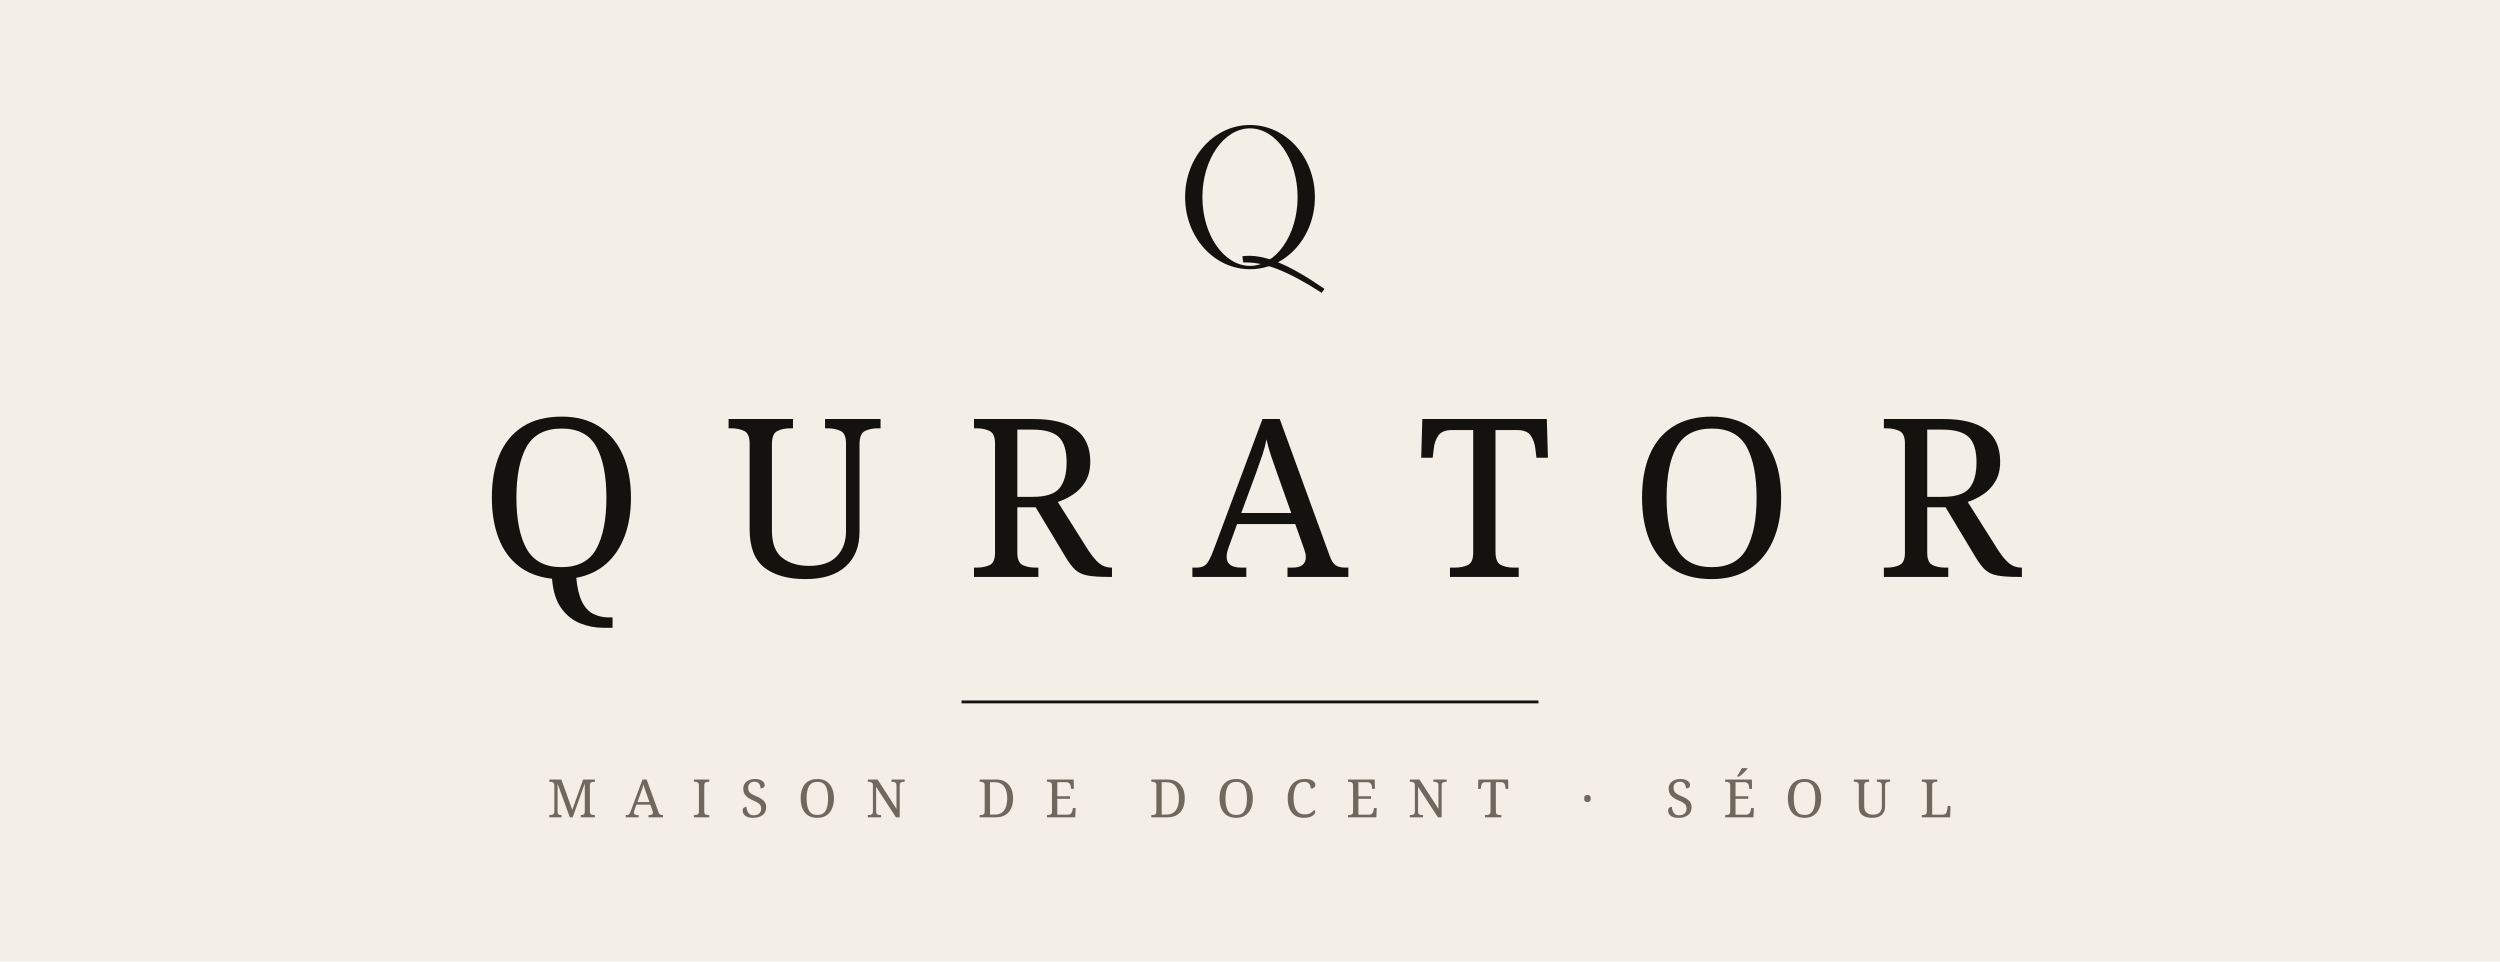
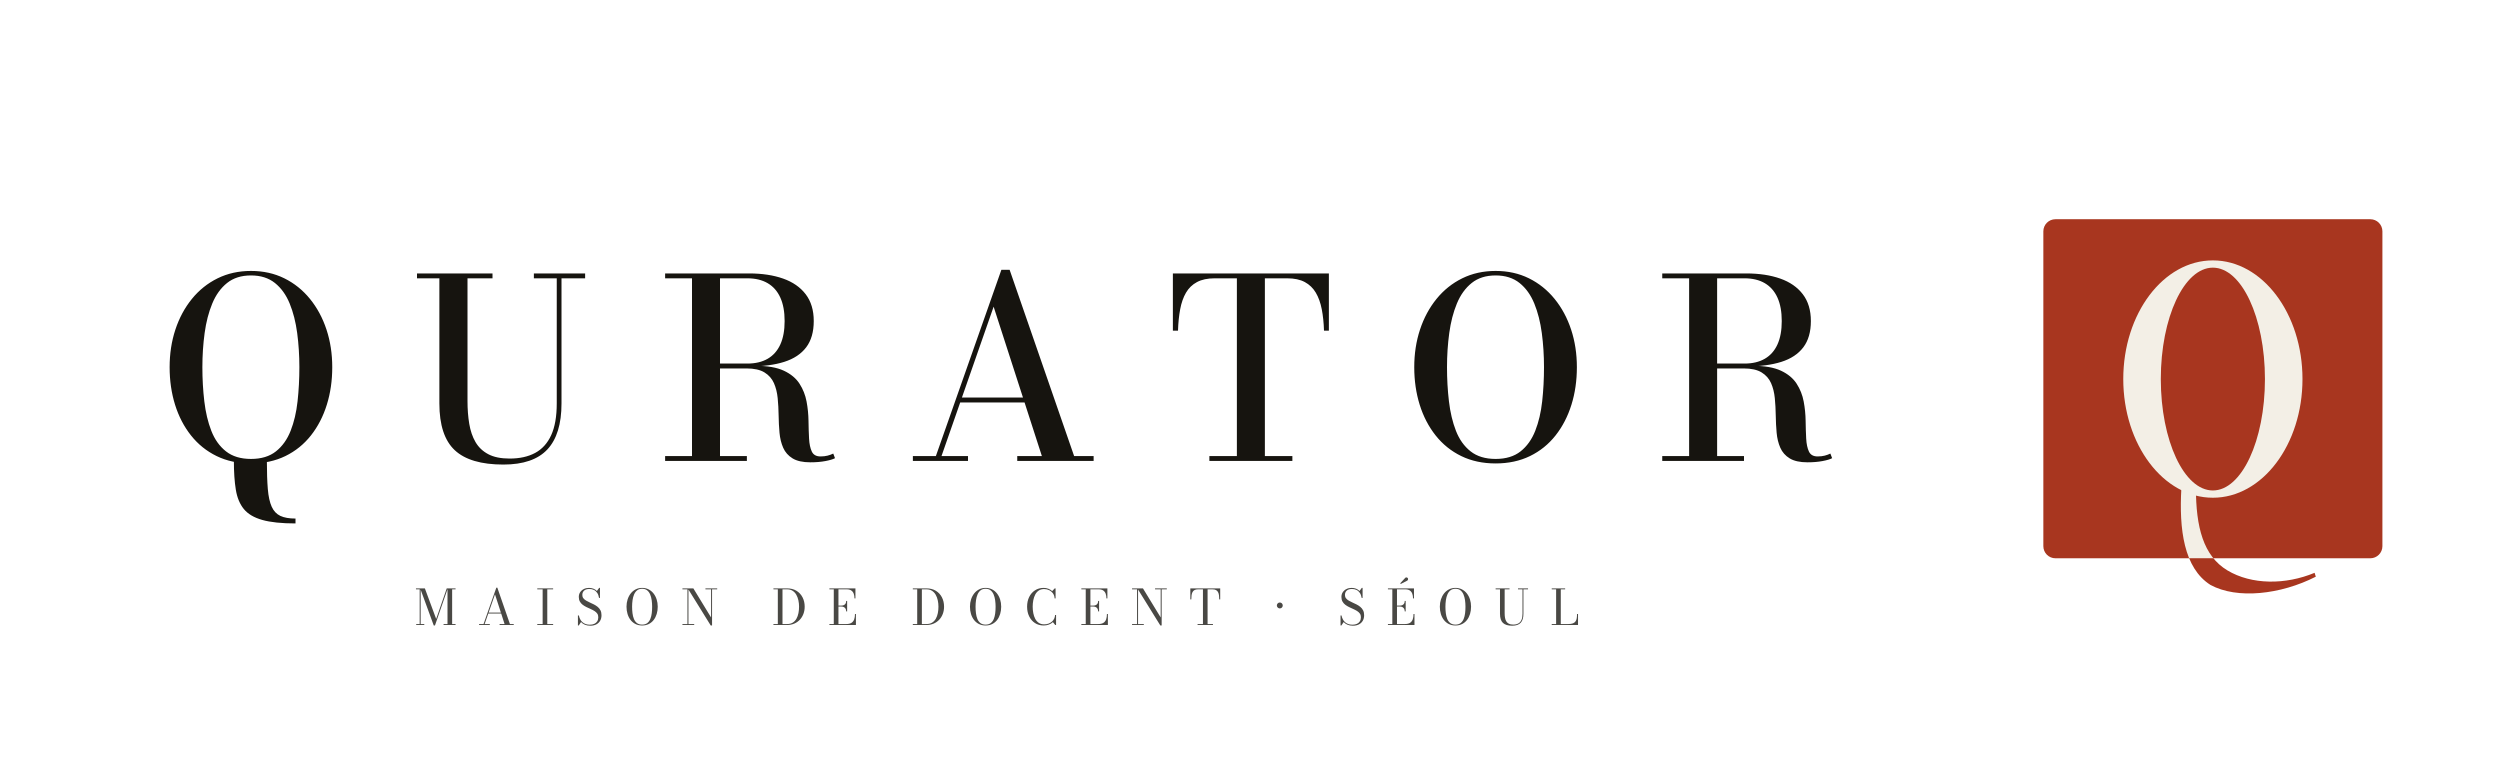
- <svg xmlns="http://www.w3.org/2000/svg" viewBox="0 0 520 200">
-   <rect width="520" height="200" fill="#F3EFE6" />
-   <g transform="translate(240 22) scale(1)">
-     <path fill="#14120F" fill-rule="evenodd" d="M20 4C12.5 4 6.5 10.7 6.5 19S12.5 34 20 34 33.5 27.3 33.5 19 27.5 4 20 4Zm0 .7c-5.4 0-9.9 6.4-9.9 14.3S14.6 33.3 20 33.3 29.9 26.9 29.9 19 25.4 4.7 20 4.7Z" />
-     <path fill="#14120F" d="M18.4 31.3c4.3-.6 9.6 1.6 17.1 6.8l-.6.8c-7-4.5-12-6.5-16.3-6.3Z" />
+ <svg xmlns="http://www.w3.org/2000/svg" viewBox="0 0 640 200" width="640" height="200">
+   <g transform="translate(40,118)">
+     <path d="M35.648 16.0Q30.304 16.0 27.136 15.104Q23.968 14.208 22.416 12.304Q20.864 10.4 20.368 7.344Q19.872 4.288 19.872 -0.032Q22.016 0.288 24.112 0.288Q26.208 0.288 28.32 -0.032Q28.32 4.32 28.56 7.184Q28.8 10.048 29.552 11.712Q30.304 13.376 31.76 14.064Q33.216 14.752 35.648 14.752ZM24.256 0.64Q19.328 0.64 15.456 -1.248Q11.584 -3.136 8.896 -6.528Q6.208 -9.92 4.816 -14.384Q3.424 -18.848 3.424 -24.0Q3.424 -29.152 4.896 -33.616Q6.368 -38.08 9.12 -41.472Q11.872 -44.864 15.712 -46.752Q19.552 -48.64 24.256 -48.64Q28.96 -48.64 32.784 -46.752Q36.608 -44.864 39.36 -41.472Q42.112 -38.08 43.584 -33.616Q45.056 -29.152 45.056 -24.0Q45.056 -18.848 43.664 -14.384Q42.272 -9.92 39.6 -6.528Q36.928 -3.136 33.056 -1.248Q29.184 0.64 24.256 0.64ZM24.256 -0.512Q28.192 -0.512 30.64 -2.448Q33.088 -4.384 34.4 -7.712Q35.712 -11.04 36.176 -15.264Q36.64 -19.488 36.64 -24.0Q36.64 -28.512 36.08 -32.736Q35.52 -36.96 34.16 -40.288Q32.8 -43.616 30.384 -45.552Q27.968 -47.488 24.256 -47.488Q20.544 -47.488 18.128 -45.552Q15.712 -43.616 14.336 -40.288Q12.96 -36.96 12.384 -32.736Q11.808 -28.512 11.808 -24.0Q11.808 -19.488 12.304 -15.264Q12.8 -11.04 14.096 -7.712Q15.392 -4.384 17.856 -2.448Q20.32 -0.512 24.256 -0.512ZM109.792 -48.0V-46.752H103.744V-14.72Q103.744 -6.816 100.128 -2.944Q96.512 0.928 88.864 0.928Q80.352 0.928 76.416 -2.752Q72.48 -6.432 72.48 -14.72V-46.752H66.752V-48.0H86.08V-46.752H79.68V-15.36Q79.68 -12.192 80.128 -9.504Q80.576 -6.816 81.728 -4.832Q82.88 -2.848 84.992 -1.728Q87.104 -0.608 90.464 -0.608Q94.304 -0.608 96.992 -2.048Q99.68 -3.488 101.104 -6.592Q102.528 -9.696 102.528 -14.72V-46.752H96.672V-48.0ZM141.824 -24.192V-24.928H151.328Q154.4 -24.928 156.528 -26.16Q158.656 -27.392 159.76 -29.808Q160.864 -32.224 160.864 -35.808Q160.864 -39.392 159.76 -41.824Q158.656 -44.256 156.528 -45.504Q154.4 -46.752 151.328 -46.752H130.272V-48.0H151.776Q156.736 -48.0 160.464 -46.688Q164.192 -45.376 166.256 -42.672Q168.32 -39.968 168.32 -35.808Q168.32 -31.648 166.384 -29.088Q164.448 -26.528 160.752 -25.36Q157.056 -24.192 151.776 -24.192ZM130.272 0.0V-1.248H151.2V0.0ZM137.152 -0.672V-47.2H144.32V-0.672ZM167.456 0.352Q164.544 0.352 162.896 -0.656Q161.248 -1.664 160.496 -3.376Q159.744 -5.088 159.552 -7.232Q159.36 -9.376 159.328 -11.648Q159.296 -13.92 159.088 -16.064Q158.88 -18.208 158.128 -19.92Q157.376 -21.632 155.712 -22.656Q154.048 -23.68 151.104 -23.68H141.824V-24.352H153.44Q157.984 -24.352 160.656 -23.104Q163.328 -21.856 164.672 -19.776Q166.016 -17.696 166.48 -15.216Q166.944 -12.736 166.976 -10.272Q167.008 -7.808 167.12 -5.728Q167.232 -3.648 167.824 -2.4Q168.416 -1.152 170.048 -1.152Q171.072 -1.152 171.872 -1.36Q172.672 -1.568 173.312 -1.888L173.76 -0.704Q172.992 -0.288 171.296 0.032Q169.6 0.352 167.456 0.352ZM205.472 -14.976V-16.224H225.92V-14.976ZM218.464 -48.928 234.976 -1.248H239.968V0.0H220.416V-1.248H226.72L214.368 -39.488L201.024 -1.248H207.808V0.0H193.696V-1.248H199.584L216.352 -48.928ZM269.6 0.0V-1.248H276.64V-46.752H270.944Q268.224 -46.752 266.432 -45.792Q264.64 -44.832 263.616 -43.072Q262.592 -41.312 262.128 -38.848Q261.664 -36.384 261.568 -33.344H260.256V-48.0H300.192V-33.344H298.944Q298.848 -36.384 298.368 -38.848Q297.888 -41.312 296.848 -43.072Q295.808 -44.832 294.032 -45.792Q292.256 -46.752 289.504 -46.752H283.808V-1.248H290.848V0.0ZM342.88 0.64Q337.952 0.64 334.08 -1.248Q330.208 -3.136 327.52 -6.528Q324.832 -9.92 323.44 -14.384Q322.048 -18.848 322.048 -24.0Q322.048 -29.152 323.52 -33.616Q324.992 -38.08 327.744 -41.472Q330.496 -44.864 334.336 -46.752Q338.176 -48.64 342.88 -48.64Q347.584 -48.64 351.408 -46.752Q355.232 -44.864 357.984 -41.472Q360.736 -38.08 362.208 -33.616Q363.68 -29.152 363.68 -24.0Q363.68 -18.848 362.288 -14.384Q360.896 -9.92 358.224 -6.528Q355.552 -3.136 351.68 -1.248Q347.808 0.64 342.88 0.64ZM342.88 -0.512Q346.816 -0.512 349.264 -2.448Q351.712 -4.384 353.024 -7.712Q354.336 -11.04 354.8 -15.264Q355.264 -19.488 355.264 -24.0Q355.264 -28.512 354.704 -32.736Q354.144 -36.96 352.784 -40.288Q351.424 -43.616 349.008 -45.552Q346.592 -47.488 342.88 -47.488Q339.168 -47.488 336.752 -45.552Q334.336 -43.616 332.96 -40.288Q331.584 -36.96 331.008 -32.736Q330.432 -28.512 330.432 -24.0Q330.432 -19.488 330.928 -15.264Q331.424 -11.04 332.72 -7.712Q334.016 -4.384 336.48 -2.448Q338.944 -0.512 342.88 -0.512ZM397.088 -24.192V-24.928H406.592Q409.664 -24.928 411.792 -26.16Q413.92 -27.392 415.024 -29.808Q416.128 -32.224 416.128 -35.808Q416.128 -39.392 415.024 -41.824Q413.92 -44.256 411.792 -45.504Q409.664 -46.752 406.592 -46.752H385.536V-48.0H407.04Q412.0 -48.0 415.728 -46.688Q419.456 -45.376 421.52 -42.672Q423.584 -39.968 423.584 -35.808Q423.584 -31.648 421.648 -29.088Q419.712 -26.528 416.016 -25.36Q412.32 -24.192 407.04 -24.192ZM385.536 0.0V-1.248H406.464V0.0ZM392.416 -0.672V-47.2H399.584V-0.672ZM422.72 0.352Q419.808 0.352 418.16 -0.656Q416.512 -1.664 415.76 -3.376Q415.008 -5.088 414.816 -7.232Q414.624 -9.376 414.592 -11.648Q414.56 -13.92 414.352 -16.064Q414.144 -18.208 413.392 -19.92Q412.64 -21.632 410.976 -22.656Q409.312 -23.68 406.368 -23.68H397.088V-24.352H408.704Q413.248 -24.352 415.92 -23.104Q418.592 -21.856 419.936 -19.776Q421.28 -17.696 421.744 -15.216Q422.208 -12.736 422.24 -10.272Q422.272 -7.808 422.384 -5.728Q422.496 -3.648 423.088 -2.4Q423.68 -1.152 425.312 -1.152Q426.336 -1.152 427.136 -1.36Q427.936 -1.568 428.576 -1.888L429.024 -0.704Q428.256 -0.288 426.56 0.032Q424.864 0.352 422.72 0.352Z" fill="#16140F" />
  </g>
-   <text x="260" y="120" text-anchor="middle" font-family="Bodoni Moda, Didot, 'Bodoni 72', serif" font-size="46" letter-spacing="17" fill="#14120F">QURATOR</text>
-   <line x1="200" y1="146" x2="320" y2="146" stroke="#14120F" stroke-width=".6" />
-   <text x="260" y="170" text-anchor="middle" font-family="Bodoni Moda, Didot, serif" font-size="11" letter-spacing="6" fill="#6F685C">MAISON DE DOCENT · SÉOUL</text>
+   <g transform="translate(106.098,160)">
+     <path d="M4.944 0.125 1.469 -9.375H2.669L5.562 -1.556L8.269 -9.375H8.531L5.25 0.125ZM1.594 -9.375V-0.244H2.519V0.0H0.45V-0.244H1.338V-9.131H0.388V-9.375ZM10.525 -9.375V-9.131H9.65V-0.244H10.525V0.0H7.456V-0.244H8.463V-9.375ZM18.856 -2.931V-3.175H22.906V-2.931ZM21.219 -9.556 24.444 -0.244H25.419V0.0H21.794V-0.244H23.075L20.619 -7.85L17.969 -0.244H19.294V0.0H16.544V-0.244H17.688L20.962 -9.556ZM31.444 0.0V-0.244H32.819V-9.131H31.444V-9.375H35.506V-9.131H34.006V-0.244H35.506V0.0ZM45.019 0.181Q44.212 0.181 43.625 -0.069Q43.037 -0.319 42.644 -0.756L42.062 0.125H41.85V-2.444H42.094Q42.194 -1.931 42.412 -1.5Q42.631 -1.069 42.978 -0.75Q43.325 -0.431 43.803 -0.253Q44.281 -0.075 44.906 -0.075Q45.569 -0.075 46.053 -0.3Q46.537 -0.525 46.8 -0.953Q47.062 -1.381 47.062 -2.0Q47.062 -2.55 46.794 -2.928Q46.525 -3.306 46.078 -3.584Q45.631 -3.863 45.1 -4.097Q44.569 -4.331 44.037 -4.588Q43.506 -4.844 43.059 -5.184Q42.612 -5.525 42.344 -6.009Q42.075 -6.494 42.075 -7.188Q42.075 -7.881 42.425 -8.4Q42.775 -8.919 43.366 -9.209Q43.956 -9.5 44.669 -9.5Q45.287 -9.5 45.806 -9.303Q46.325 -9.106 46.706 -8.706L47.287 -9.5H47.494V-6.931H47.256Q47.131 -7.713 46.787 -8.222Q46.444 -8.731 45.931 -8.978Q45.419 -9.225 44.787 -9.225Q43.894 -9.225 43.434 -8.803Q42.975 -8.381 42.975 -7.688Q42.975 -7.194 43.241 -6.85Q43.506 -6.506 43.944 -6.247Q44.381 -5.988 44.906 -5.756Q45.431 -5.525 45.956 -5.259Q46.481 -4.994 46.919 -4.631Q47.356 -4.269 47.622 -3.753Q47.887 -3.238 47.887 -2.5Q47.887 -1.688 47.537 -1.084Q47.188 -0.481 46.544 -0.15Q45.9 0.181 45.019 0.181ZM58.288 0.125Q57.337 0.125 56.594 -0.247Q55.85 -0.619 55.334 -1.281Q54.819 -1.944 54.553 -2.816Q54.288 -3.688 54.288 -4.688Q54.288 -5.688 54.572 -6.559Q54.856 -7.431 55.381 -8.094Q55.906 -8.756 56.644 -9.128Q57.381 -9.5 58.288 -9.5Q59.194 -9.5 59.928 -9.128Q60.663 -8.756 61.191 -8.094Q61.719 -7.431 62.0 -6.559Q62.281 -5.688 62.281 -4.688Q62.281 -3.688 62.016 -2.816Q61.75 -1.944 61.237 -1.281Q60.725 -0.619 59.981 -0.247Q59.237 0.125 58.288 0.125ZM58.288 -0.1Q59.106 -0.1 59.609 -0.491Q60.112 -0.881 60.384 -1.541Q60.656 -2.2 60.753 -3.019Q60.85 -3.838 60.85 -4.688Q60.85 -5.538 60.734 -6.356Q60.619 -7.175 60.337 -7.834Q60.056 -8.494 59.556 -8.884Q59.056 -9.275 58.288 -9.275Q57.519 -9.275 57.019 -8.884Q56.519 -8.494 56.234 -7.834Q55.95 -7.175 55.834 -6.356Q55.719 -5.538 55.719 -4.688Q55.719 -3.838 55.819 -3.019Q55.919 -2.2 56.188 -1.541Q56.456 -0.881 56.966 -0.491Q57.475 -0.1 58.288 -0.1ZM70.144 -9.375V-0.244H71.619V0.0H68.606V-0.244H69.888V-9.131H68.606V-9.375ZM77.506 -9.375V-9.131H76.188V0.125H75.85L69.963 -9.375H71.4L75.938 -1.931V-9.131H74.494V-9.375ZM95.4 -9.375Q96.794 -9.375 97.8 -8.759Q98.806 -8.144 99.353 -7.081Q99.9 -6.019 99.9 -4.688Q99.9 -3.688 99.575 -2.834Q99.25 -1.981 98.65 -1.344Q98.05 -0.706 97.225 -0.353Q96.4 0.0 95.4 0.0H91.9V-0.244H93.025V-9.131H91.9V-9.375ZM94.219 -0.244H95.4Q96.263 -0.244 96.85 -0.613Q97.438 -0.981 97.794 -1.613Q98.15 -2.244 98.306 -3.041Q98.463 -3.838 98.463 -4.688Q98.463 -5.538 98.287 -6.334Q98.112 -7.131 97.747 -7.763Q97.381 -8.394 96.8 -8.762Q96.219 -9.131 95.4 -9.131H94.219ZM106.225 0.0V-0.244H107.35V-9.131H106.225V-9.375H112.894V-6.812H112.65Q112.65 -7.481 112.459 -8.006Q112.269 -8.531 111.834 -8.831Q111.4 -9.131 110.669 -9.131H108.544V-0.244H110.538Q111.394 -0.244 111.881 -0.556Q112.369 -0.869 112.572 -1.444Q112.775 -2.019 112.775 -2.812H113.019V0.0ZM110.525 -3.481Q110.525 -3.9 110.366 -4.175Q110.206 -4.45 109.925 -4.588Q109.644 -4.725 109.288 -4.725H108.244V-4.969H109.288Q109.644 -4.969 109.925 -5.094Q110.206 -5.219 110.366 -5.481Q110.525 -5.744 110.525 -6.163H110.769V-3.481ZM131.081 -9.375Q132.475 -9.375 133.481 -8.759Q134.488 -8.144 135.034 -7.081Q135.581 -6.019 135.581 -4.688Q135.581 -3.688 135.256 -2.834Q134.931 -1.981 134.331 -1.344Q133.731 -0.706 132.906 -0.353Q132.081 0.0 131.081 0.0H127.581V-0.244H128.706V-9.131H127.581V-9.375ZM129.9 -0.244H131.081Q131.944 -0.244 132.531 -0.613Q133.119 -0.981 133.475 -1.613Q133.831 -2.244 133.988 -3.041Q134.144 -3.838 134.144 -4.688Q134.144 -5.538 133.969 -6.334Q133.794 -7.131 133.428 -7.763Q133.062 -8.394 132.481 -8.762Q131.9 -9.131 131.081 -9.131H129.9ZM146.213 0.125Q145.263 0.125 144.519 -0.247Q143.775 -0.619 143.259 -1.281Q142.744 -1.944 142.478 -2.816Q142.213 -3.688 142.213 -4.688Q142.213 -5.688 142.497 -6.559Q142.781 -7.431 143.306 -8.094Q143.831 -8.756 144.569 -9.128Q145.306 -9.5 146.213 -9.5Q147.119 -9.5 147.853 -9.128Q148.588 -8.756 149.116 -8.094Q149.644 -7.431 149.925 -6.559Q150.206 -5.688 150.206 -4.688Q150.206 -3.688 149.941 -2.816Q149.675 -1.944 149.163 -1.281Q148.65 -0.619 147.906 -0.247Q147.163 0.125 146.213 0.125ZM146.213 -0.1Q147.031 -0.1 147.534 -0.491Q148.038 -0.881 148.309 -1.541Q148.581 -2.2 148.678 -3.019Q148.775 -3.838 148.775 -4.688Q148.775 -5.538 148.659 -6.356Q148.544 -7.175 148.263 -7.834Q147.981 -8.494 147.481 -8.884Q146.981 -9.275 146.213 -9.275Q145.444 -9.275 144.944 -8.884Q144.444 -8.494 144.159 -7.834Q143.875 -7.175 143.759 -6.356Q143.644 -5.538 143.644 -4.688Q143.644 -3.838 143.744 -3.019Q143.844 -2.2 144.113 -1.541Q144.381 -0.881 144.891 -0.491Q145.4 -0.1 146.213 -0.1ZM161.081 0.125Q159.812 0.125 158.856 -0.5Q157.9 -1.125 157.369 -2.213Q156.838 -3.3 156.838 -4.688Q156.838 -6.081 157.369 -7.166Q157.9 -8.25 158.856 -8.875Q159.812 -9.5 161.081 -9.5Q161.706 -9.5 162.272 -9.284Q162.838 -9.069 163.263 -8.681L163.913 -9.375H164.131V-6.812H163.881Q163.85 -7.544 163.466 -8.081Q163.081 -8.619 162.484 -8.913Q161.888 -9.206 161.206 -9.206Q160.394 -9.206 159.828 -8.825Q159.263 -8.444 158.922 -7.797Q158.581 -7.15 158.425 -6.344Q158.269 -5.538 158.269 -4.688Q158.269 -3.838 158.425 -3.031Q158.581 -2.225 158.922 -1.578Q159.263 -0.931 159.828 -0.55Q160.394 -0.169 161.206 -0.169Q161.825 -0.169 162.328 -0.353Q162.831 -0.537 163.2 -0.866Q163.569 -1.194 163.775 -1.628Q163.981 -2.062 164.006 -2.562H164.256V0.0H164.038L163.444 -0.738Q163.019 -0.338 162.409 -0.106Q161.8 0.125 161.081 0.125ZM170.725 0.0V-0.244H171.85V-9.131H170.725V-9.375H177.394V-6.812H177.15Q177.15 -7.481 176.959 -8.006Q176.769 -8.531 176.334 -8.831Q175.9 -9.131 175.169 -9.131H173.044V-0.244H175.037Q175.894 -0.244 176.381 -0.556Q176.869 -0.869 177.072 -1.444Q177.275 -2.019 177.275 -2.812H177.519V0.0ZM175.025 -3.481Q175.025 -3.9 174.866 -4.175Q174.706 -4.45 174.425 -4.588Q174.144 -4.725 173.787 -4.725H172.744V-4.969H173.787Q174.144 -4.969 174.425 -5.094Q174.706 -5.219 174.866 -5.481Q175.025 -5.744 175.025 -6.163H175.269V-3.481ZM185.244 -9.375V-0.244H186.719V0.0H183.706V-0.244H184.987V-9.131H183.706V-9.375ZM192.606 -9.375V-9.131H191.287V0.125H190.95L185.062 -9.375H186.5L191.037 -1.931V-9.131H189.594V-9.375ZM200.481 0.0V-0.244H201.856V-9.131H200.606Q200.056 -9.131 199.716 -8.953Q199.375 -8.775 199.194 -8.441Q199.012 -8.106 198.944 -7.631Q198.875 -7.156 198.875 -6.562H198.625V-9.375H206.275V-6.562H206.031Q206.031 -7.156 205.962 -7.631Q205.894 -8.106 205.709 -8.441Q205.525 -8.775 205.184 -8.953Q204.844 -9.131 204.294 -9.131H203.044V-0.244H204.419V0.0ZM221.531 -4.25Q221.325 -4.25 221.156 -4.35Q220.987 -4.45 220.884 -4.622Q220.781 -4.794 220.781 -5.0Q220.781 -5.206 220.884 -5.378Q220.987 -5.55 221.156 -5.653Q221.325 -5.756 221.531 -5.756Q221.737 -5.756 221.909 -5.653Q222.081 -5.55 222.181 -5.378Q222.281 -5.206 222.281 -5.0Q222.281 -4.794 222.181 -4.622Q222.081 -4.45 221.909 -4.35Q221.737 -4.25 221.531 -4.25ZM240.25 0.181Q239.444 0.181 238.856 -0.069Q238.269 -0.319 237.875 -0.756L237.294 0.125H237.081V-2.444H237.325Q237.425 -1.931 237.644 -1.5Q237.862 -1.069 238.209 -0.75Q238.556 -0.431 239.034 -0.253Q239.512 -0.075 240.137 -0.075Q240.8 -0.075 241.284 -0.3Q241.769 -0.525 242.031 -0.953Q242.294 -1.381 242.294 -2.0Q242.294 -2.55 242.025 -2.928Q241.756 -3.306 241.309 -3.584Q240.862 -3.863 240.331 -4.097Q239.8 -4.331 239.269 -4.588Q238.737 -4.844 238.291 -5.184Q237.844 -5.525 237.575 -6.009Q237.306 -6.494 237.306 -7.188Q237.306 -7.881 237.656 -8.4Q238.006 -8.919 238.597 -9.209Q239.187 -9.5 239.9 -9.5Q240.519 -9.5 241.037 -9.303Q241.556 -9.106 241.937 -8.706L242.519 -9.5H242.725V-6.931H242.487Q242.362 -7.713 242.019 -8.222Q241.675 -8.731 241.162 -8.978Q240.65 -9.225 240.019 -9.225Q239.125 -9.225 238.666 -8.803Q238.206 -8.381 238.206 -7.688Q238.206 -7.194 238.472 -6.85Q238.737 -6.506 239.175 -6.247Q239.612 -5.988 240.137 -5.756Q240.662 -5.525 241.187 -5.259Q241.712 -4.994 242.15 -4.631Q242.587 -4.269 242.853 -3.753Q243.119 -3.238 243.119 -2.5Q243.119 -1.688 242.769 -1.084Q242.419 -0.481 241.775 -0.15Q241.131 0.181 240.25 0.181ZM249.212 0.0V-0.244H250.337V-9.131H249.212V-9.375H255.881V-6.812H255.637Q255.637 -7.481 255.447 -8.006Q255.256 -8.531 254.822 -8.831Q254.387 -9.131 253.656 -9.131H251.531V-0.244H253.525Q254.381 -0.244 254.869 -0.556Q255.356 -0.869 255.559 -1.444Q255.762 -2.019 255.762 -2.812H256.006V0.0ZM253.512 -3.481Q253.512 -3.9 253.353 -4.175Q253.194 -4.45 252.912 -4.588Q252.631 -4.725 252.275 -4.725H251.231V-4.969H252.275Q252.631 -4.969 252.912 -5.094Q253.194 -5.219 253.353 -5.481Q253.512 -5.744 253.512 -6.163H253.756V-3.481ZM252.506 -10.506 252.356 -10.675 253.619 -12.038Q253.744 -12.175 253.881 -12.188Q254.019 -12.2 254.141 -12.138Q254.262 -12.075 254.319 -11.969Q254.381 -11.869 254.375 -11.744Q254.369 -11.619 254.312 -11.516Q254.256 -11.413 254.15 -11.356ZM266.5 0.125Q265.55 0.125 264.806 -0.247Q264.062 -0.619 263.547 -1.281Q263.031 -1.944 262.766 -2.816Q262.5 -3.688 262.5 -4.688Q262.5 -5.688 262.784 -6.559Q263.069 -7.431 263.594 -8.094Q264.119 -8.756 264.856 -9.128Q265.594 -9.5 266.5 -9.5Q267.406 -9.5 268.141 -9.128Q268.875 -8.756 269.403 -8.094Q269.931 -7.431 270.212 -6.559Q270.494 -5.688 270.494 -4.688Q270.494 -3.688 270.228 -2.816Q269.962 -1.944 269.45 -1.281Q268.938 -0.619 268.194 -0.247Q267.45 0.125 266.5 0.125ZM266.5 -0.1Q267.319 -0.1 267.822 -0.491Q268.325 -0.881 268.597 -1.541Q268.869 -2.2 268.966 -3.019Q269.062 -3.838 269.062 -4.688Q269.062 -5.538 268.947 -6.356Q268.831 -7.175 268.55 -7.834Q268.269 -8.494 267.769 -8.884Q267.269 -9.275 266.5 -9.275Q265.731 -9.275 265.231 -8.884Q264.731 -8.494 264.447 -7.834Q264.162 -7.175 264.047 -6.356Q263.931 -5.538 263.931 -4.688Q263.931 -3.838 264.031 -3.019Q264.131 -2.2 264.4 -1.541Q264.669 -0.881 265.178 -0.491Q265.688 -0.1 266.5 -0.1ZM285.081 -9.375V-9.131H283.9V-2.875Q283.9 -1.331 283.203 -0.575Q282.506 0.181 281.025 0.181Q279.406 0.181 278.653 -0.538Q277.9 -1.256 277.9 -2.875V-9.131H276.781V-9.375H280.344V-9.131H279.094V-3.0Q279.094 -2.381 279.184 -1.853Q279.275 -1.325 279.509 -0.934Q279.744 -0.544 280.172 -0.325Q280.6 -0.106 281.275 -0.106Q282.05 -0.106 282.581 -0.391Q283.112 -0.675 283.387 -1.284Q283.662 -1.894 283.662 -2.875V-9.131H282.512V-9.375ZM291.144 0.0V-0.244H292.269V-9.131H291.144V-9.375H294.581V-9.131H293.462V-0.244H295.394Q296.131 -0.244 296.575 -0.422Q297.019 -0.6 297.247 -0.934Q297.475 -1.269 297.55 -1.744Q297.625 -2.219 297.625 -2.812H297.875V0.0Z" fill="#16140F" opacity=".78" />
+   </g>
+   <g transform="translate(504.496,40) scale(.62)">
+     <defs>
+       <clipPath id="inal">
+         <rect x="30" y="26" width="140" height="140" rx="5" />
+       </clipPath>
+       <clipPath id="outal">
+         <path d="M0,0H200V200H0Z M30,26V166H170V26Z" clip-rule="evenodd" fill-rule="evenodd" />
+       </clipPath>
+     </defs>
+     <rect x="30" y="26" width="140" height="140" rx="5" fill="#A8361F" />
+     <g clip-path="url(#inal)" fill="#F3EFE6">
+       <path d="M63,92 A37,49 0 1 0 137,92 A37,49 0 1 0 63,92 Z M78.5,92 A21.5,46 0 1 0 121.5,92 A21.5,46 0 1 0 78.5,92 Z" fill-rule="evenodd" />
+       <path d="M93,137 C93,153 96,165 106,171 C116,177 130,177 142,172 L142.5,173.6 C128,181 110,183 99,177 C88,170 86,154 87,137 Z" />
+     </g>
+     <g clip-path="url(#outal)" fill="#A8361F">
+       <path d="M93,137 C93,153 96,165 106,171 C116,177 130,177 142,172 L142.5,173.6 C128,181 110,183 99,177 C88,170 86,154 87,137 Z" />
+     </g>
+   </g>
</svg>
